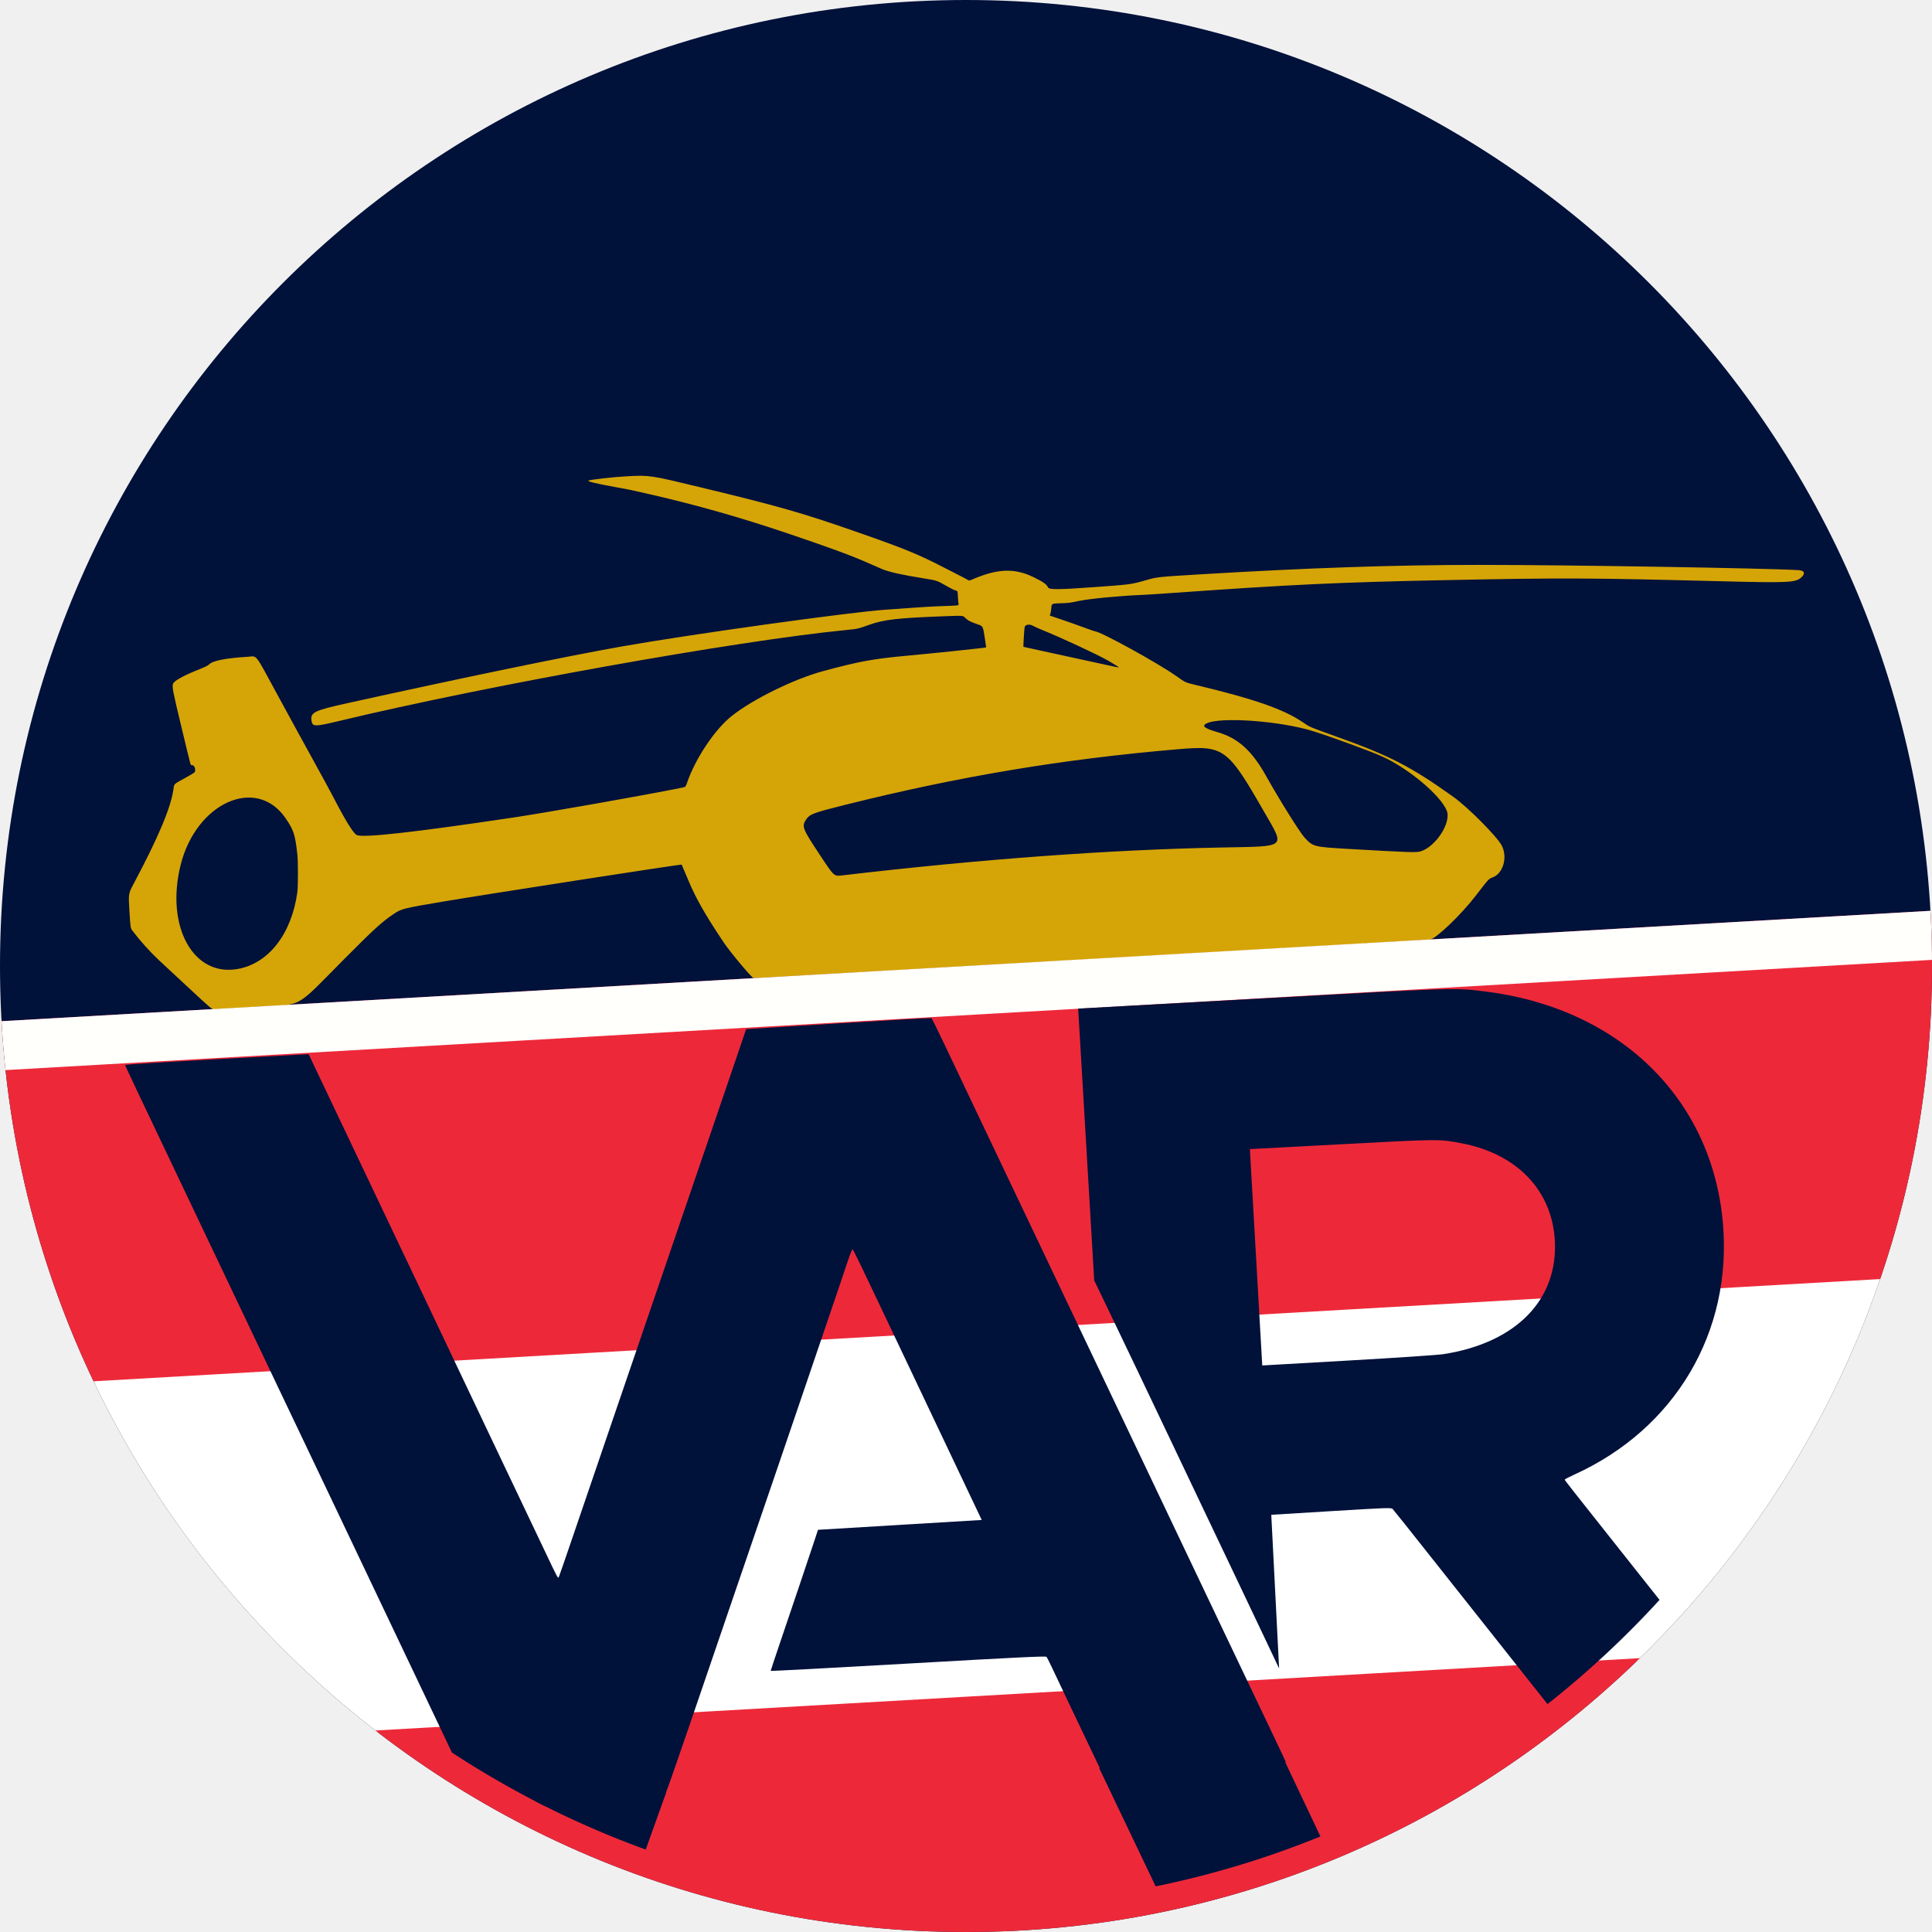
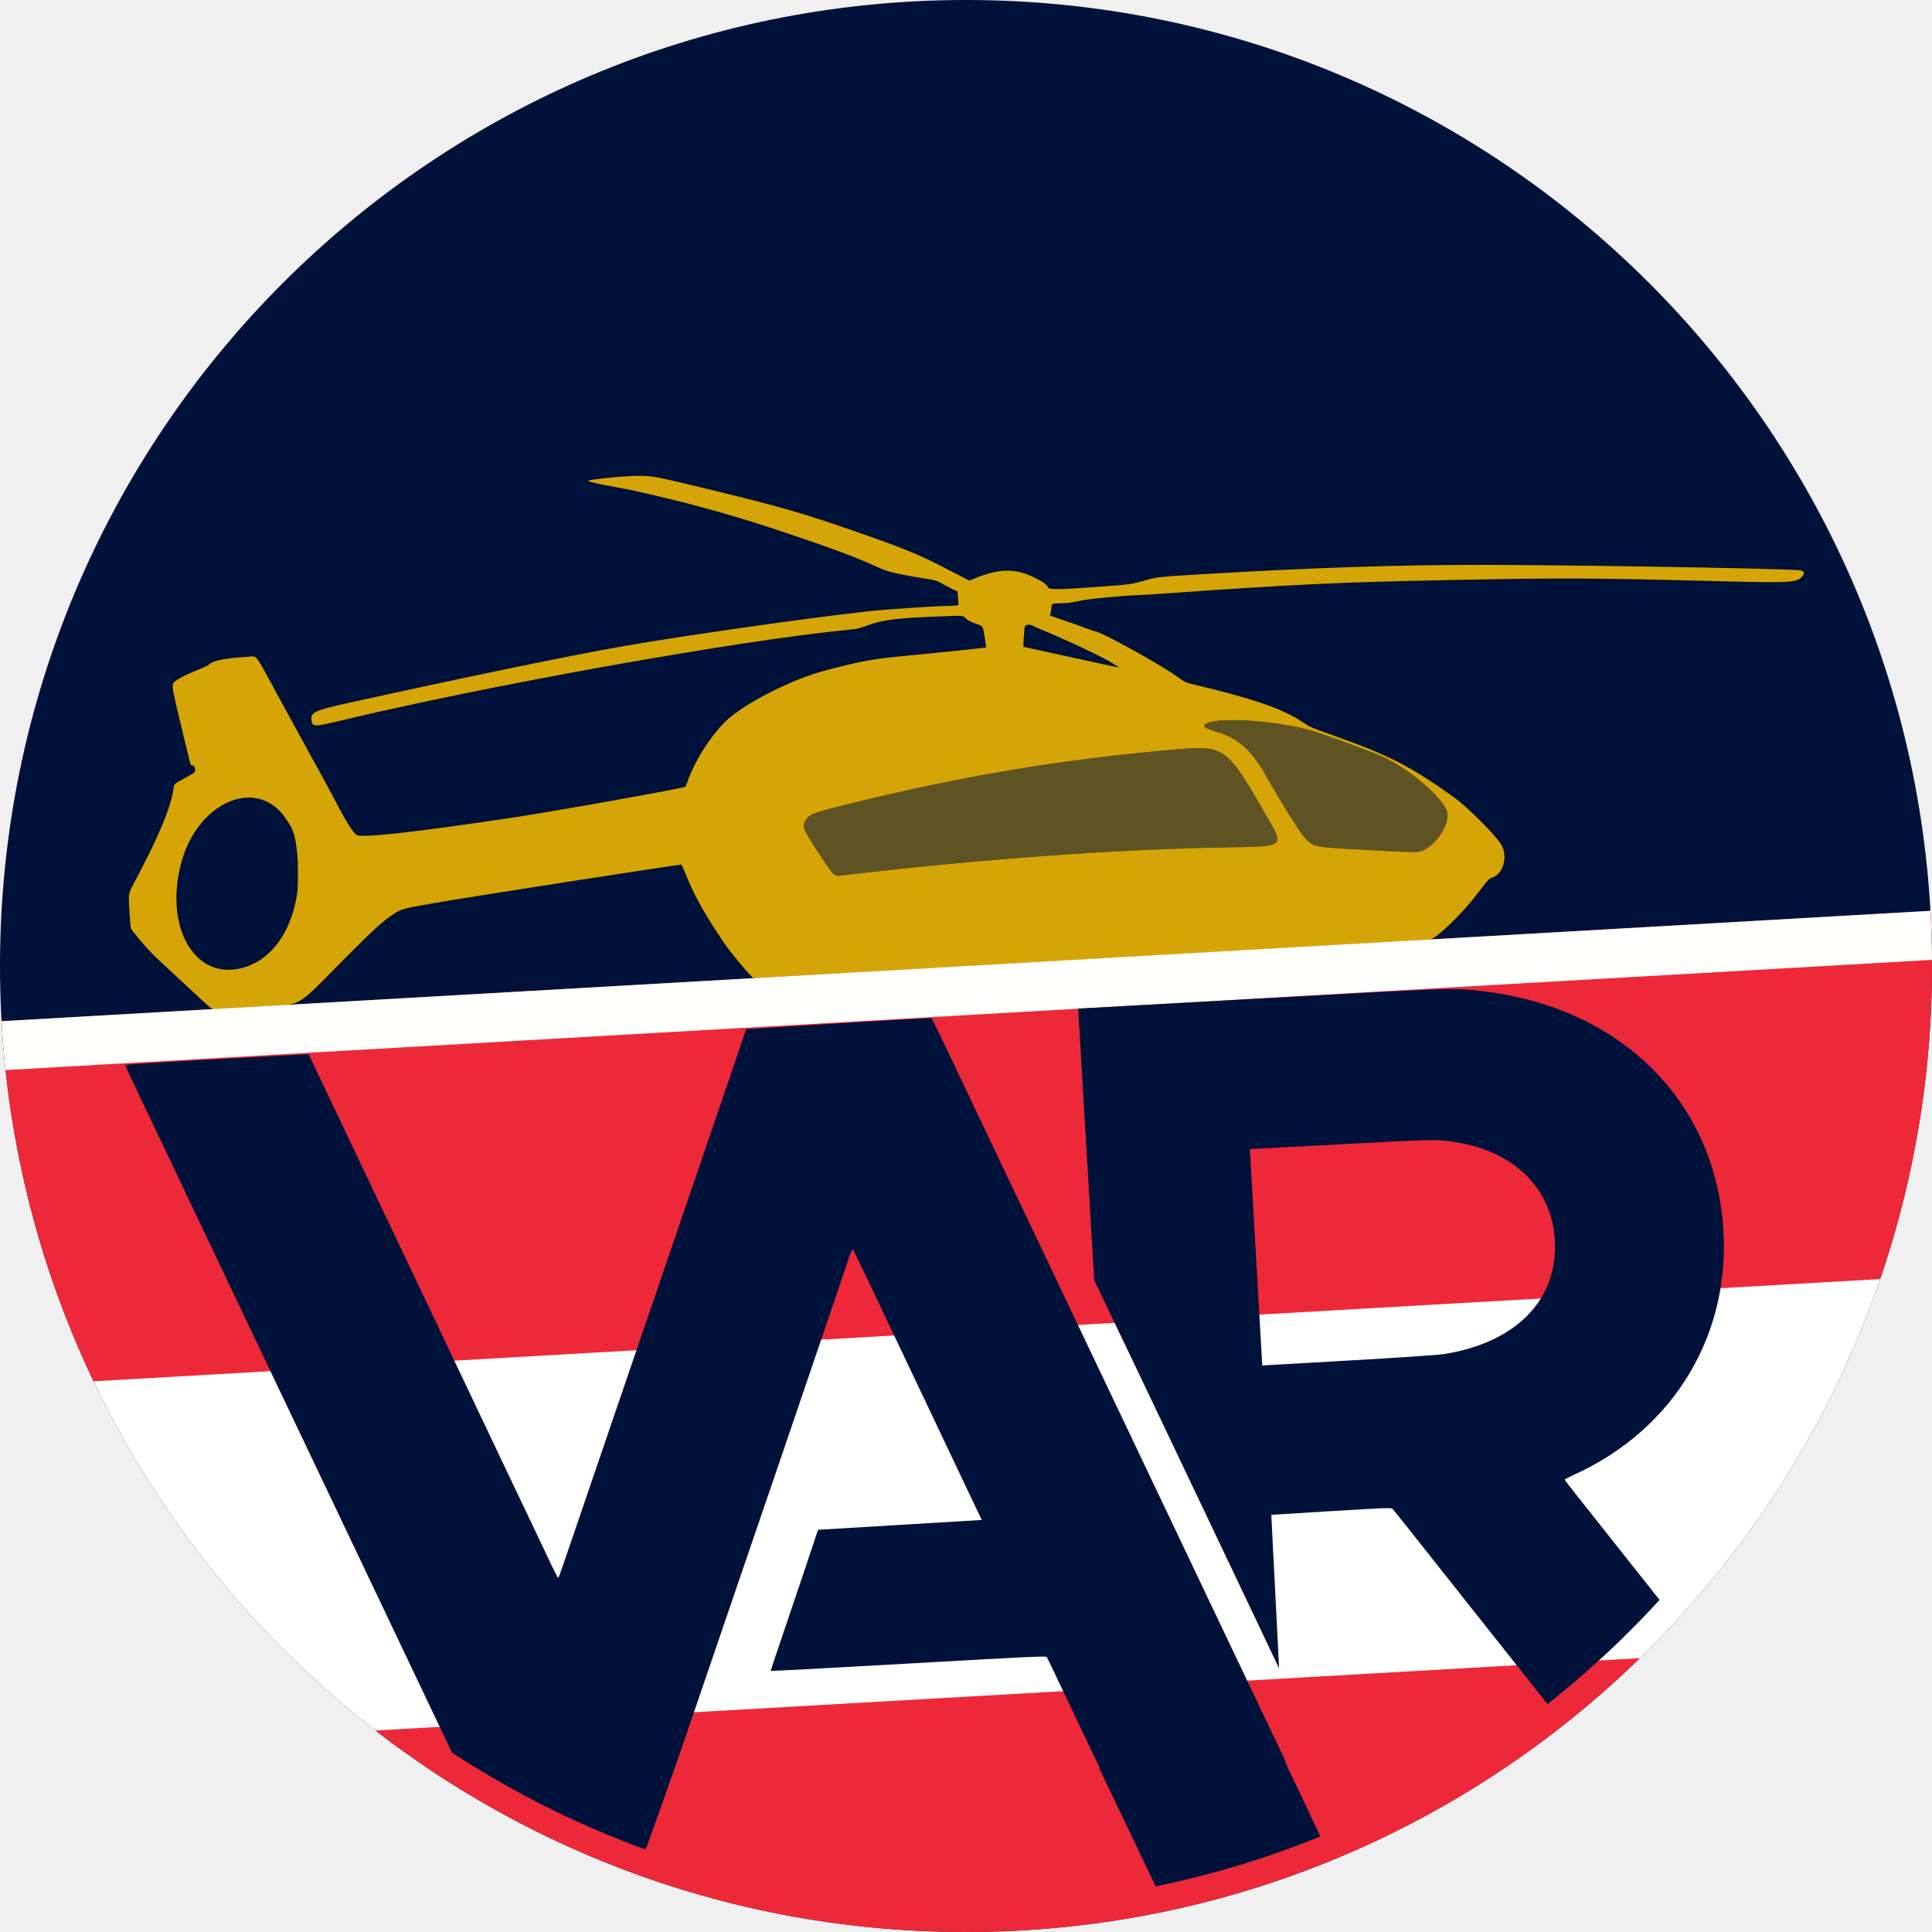
<svg xmlns="http://www.w3.org/2000/svg" viewBox="0 0 512 512" width="512" height="512">
  <defs>
    <clipPath id="e27">
      <circle cx="256" cy="256" r="256" />
    </clipPath>
  </defs>
  <g clip-path="url(#e27)">
    <circle cx="256" cy="256" r="256" fill="#00113A" />
    <defs>
      <clipPath id="f28">
        <rect x="-512" y="256" width="1536" height="1024" transform="rotate(-3.275 256 256)" />
      </clipPath>
    </defs>
    <g clip-path="url(#f28)">
      <g transform="rotate(-3.275 256 256)">
        <g transform="translate(0,256)">
          <rect x="-512" y="0.00" width="1536" height="97.27" fill="#ED2939" />
          <rect x="-512" y="96.67" width="1536" height="97.27" fill="#FFFFFF" />
          <rect x="-512" y="193.33" width="1536" height="97.27" fill="#ED2939" />
        </g>
      </g>
    </g>
    <g fill="#D5A507" transform="translate(34.00,126.11) scale(0.444)">
      <path d="M35.7 305.27C27.86 297.99 20 290.67 18.23 289.02C12.94 284.07 7.26 277.76 2.59 271.63C1.3 269.94 1.3 269.94 0.67 259.67C0.04 249.4 0.04 249.4 3.21 243.43C17.85 215.93 25.31 198.26 26.9 187.33C27.45 183.58 26.65 184.36 34.25 180.13C39.92 176.97 39.91 176.98 39.91 175.49C39.91 173.85 39.02 172.61 37.83 172.6C37.11 172.6 37.81 175.22 31.69 149.81C26.64 128.87 26.11 126.2 26.67 124.15C27.12 122.49 32.62 119.37 41.13 115.95C46.53 113.78 47.49 113.3 48.58 112.26C50.67 110.26 58.97 108.69 71.24 107.99C77.19 107.64 74.98 104.81 89.29 131.15C96.15 143.79 105.73 161.29 110.57 170.04C115.41 178.79 120.75 188.62 122.44 191.88C129.48 205.52 134.23 213.21 136.29 214.34C139.72 216.22 170.18 212.83 229.23 204.01C250.02 200.91 306.75 190.88 330.23 186.17C332.66 185.68 332.66 185.68 333.54 183.12C338.5 168.63 350.1 151.3 360.17 143.32C372.8 133.3 397.13 121.34 414.41 116.63C435.84 110.79 444.66 109.17 464.81 107.34C479.81 105.98 511.76 102.62 512.05 102.38C512.08 102.36 511.65 99.49 511.1 96.01C510.1 89.68 510.1 89.68 506.87 88.58C502.65 87.13 501 86.26 499.45 84.67C498.18 83.37 498.18 83.37 487.88 83.75C459.05 84.82 451.08 85.73 441.9 89.01C435.4 91.33 435.45 91.31 428.8 91.97C362.81 98.45 214.12 125.11 126.21 146.21C111.13 149.83 109.91 149.82 109.35 146.09C108.62 141.18 110.96 140.04 130.7 135.68C199.78 120.43 262.82 107.4 294.63 101.81C336.98 94.36 431.41 81.22 452.54 79.84C455.13 79.67 462.05 79.18 467.91 78.75C473.77 78.33 480.74 77.91 483.41 77.82C496.02 77.41 495.76 77.44 495.55 76.49C495.44 76.03 495.28 74.08 495.18 72.17C495.01 68.69 495.01 68.69 493.75 68.38C493.06 68.2 491.24 67.34 489.71 66.47C482.4 62.32 482.87 62.48 475.05 61.23C461.69 59.09 454.17 57.41 449.82 55.59C448.42 55 444.91 53.47 442.02 52.19C431.61 47.57 418.28 42.66 392.8 34.08C364.87 24.67 339.59 17.5 311.76 11.09C299.95 8.37 299.99 8.38 290.21 6.6C279.38 4.63 274.04 3.36 274.55 2.87C275.14 2.3 289.73 0.65 297.88 0.23C311.16 -0.46 311.55 -0.4 341.15 6.74C389.7 18.46 402.15 22.04 437.97 34.58C462.99 43.33 472.02 47.05 486.52 54.55C489.7 56.2 494.13 58.47 496.36 59.59C498.58 60.72 500.74 61.86 501.14 62.13C501.87 62.62 501.89 62.62 504.82 61.38C519.4 55.23 529.43 55.03 540.79 60.69C546.35 63.46 548.17 64.78 548.98 66.6C549.58 67.97 555.31 67.94 575.92 66.45C598.39 64.83 598.39 64.83 607.34 62.29C614.29 60.32 614.14 60.33 639.56 58.79C703.41 54.93 756.26 53.13 806.36 53.13C858.12 53.13 977.54 55.09 996.82 56.26C1000.43 56.48 1001.17 58.14 998.71 60.49C995.29 63.76 991.43 63.94 948.73 62.85C873.08 60.91 856.08 60.83 788.97 62.17C722.22 63.5 694.67 64.8 620.01 70.11C613.86 70.55 607 70.98 604.77 71.07C591.89 71.59 573.5 73.35 567.47 74.64C561.97 75.82 561.32 75.9 556.36 76.04C551.11 76.19 551.11 76.19 550.94 78.75C550.84 80.16 550.57 81.77 550.34 82.33C550.01 83.11 549.99 83.38 550.24 83.47C550.42 83.53 553.42 84.55 556.9 85.72C560.39 86.9 566.25 88.96 569.93 90.32C573.61 91.67 576.74 92.77 576.89 92.77C580.14 92.77 614.7 111.79 625.81 119.69C630.93 123.34 630.93 123.34 636.87 124.75C672.02 133.12 689.95 139.38 701.29 147.24C705.18 149.93 705.18 149.93 720.24 155.31C752.95 166.98 765.35 173.35 790.99 191.66C799.5 197.73 816.67 214.97 819.64 220.42C823.42 227.36 820.75 237.21 814.42 239.63C811.9 240.59 812.26 240.2 804.25 250.61C795.46 262.02 780.6 276.24 776.87 276.82C775.66 277 373.53 299.94 373.25 299.84C371.87 299.33 359.32 284.34 355.46 278.59C344.66 262.51 338.75 252.16 334.39 241.69C332.21 236.45 330.36 232.1 330.28 232.02C329.97 231.71 213.68 249.73 187.97 254.08C164.08 258.12 163.13 258.35 158.5 261.43C151.54 266.06 146.73 270.44 129.11 288.18C98.73 318.77 105.03 315.29 77.25 316.85C63.91 317.61 52.31 318.29 51.48 318.37C49.96 318.52 49.96 318.52 35.7 305.27ZM65.16 294.35C83.73 291.12 97.51 273.39 100.91 248.38C101.38 244.97 101.37 230.17 100.9 226C99.56 213.99 98.8 211.61 94.02 204.55C76.64 178.83 40.43 194.92 31.18 232.47C22.2 268.91 38.7 298.96 65.16 294.35ZM426.51 238.42C508.82 228.76 585.47 223.14 652.64 221.81C692.24 221.03 690.56 222.48 677.71 200.11C656.08 162.43 653.86 160.82 626.75 163.14C557.73 169.02 495.94 179.34 427.86 196.36C408.78 201.13 406.7 201.91 404.56 205.13C401.84 209.25 402.31 210.47 412.79 226.27C421.54 239.45 421.09 239.05 426.51 238.42ZM771.34 224.12C780.47 221.3 789.76 206.88 786.96 199.86C783.31 190.7 764.16 174.62 748.38 167.48C741.64 164.43 718.63 155.97 707.64 152.51C687.74 146.23 651.12 143.59 643.34 147.88C640.63 149.37 642.43 150.74 649.96 152.91C662.3 156.47 670.56 163.87 679.03 178.98C687.23 193.6 699.29 212.89 702.16 215.99C707.1 221.32 707.66 221.47 727.59 222.62C764.71 224.76 768.81 224.9 771.34 224.12ZM591.15 114.24C591.15 114.08 588 112.11 584.82 110.28C578.3 106.55 556.35 96.34 545.07 91.8C543.08 91 540.82 89.97 540.03 89.52C537.82 88.26 535.19 88.74 534.96 90.44C534.72 92.22 534.14 101.92 534.27 102.04C534.33 102.09 541.55 103.67 550.3 105.55C559.05 107.43 571.61 110.17 578.21 111.63C589.8 114.19 591.15 114.47 591.15 114.24Z" fill-rule="evenodd" />
+       <path d="M426.51 238.42C508.82 228.76 585.47 223.14 652.64 221.81C692.24 221.03 690.56 222.48 677.71 200.11C656.08 162.43 653.86 160.82 626.75 163.14C557.73 169.02 495.94 179.34 427.86 196.36C408.78 201.13 406.7 201.91 404.56 205.13C401.84 209.25 402.31 210.47 412.79 226.27C421.54 239.45 421.09 239.05 426.51 238.42ZM771.34 224.12C780.47 221.3 789.76 206.88 786.96 199.86C783.31 190.7 764.16 174.62 748.38 167.48C741.64 164.43 718.63 155.97 707.64 152.51C687.74 146.23 651.12 143.59 643.34 147.88C640.63 149.37 642.43 150.74 649.96 152.91C662.3 156.47 670.56 163.87 679.03 178.98C687.23 193.6 699.29 212.89 702.16 215.99C707.1 221.32 707.66 221.47 727.59 222.62C764.71 224.76 768.81 224.9 771.34 224.12Z" opacity="0.45" />
    </g>
    <g transform="translate(256,256) rotate(-3.275)">
      <rect x="-614.4" y="0" width="1228.8" height="13" fill="#FFFFFC" />
    </g>
    <g transform="rotate(-3.275 256 256)">
      <defs>
        <clipPath id="wc29">
          <circle cx="256" cy="256" r="249.00" />
        </clipPath>
      </defs>
      <g clip-path="url(#wc29)">
        <g fill="#00113A" transform="translate(32.03,269.00) scale(0.42394)">
          <path d="M195.1 478.09C193.93 477.63 193.3 476.14 173.69 427.85C169.31 417.07 161.96 399.04 157.36 387.77C144.85 357.16 130.53 321.99 124.7 307.6C121.86 300.58 116.25 286.82 112.24 277.02C99.77 246.52 89.4 221.12 84.01 207.84C76.29 188.85 63.1 156.48 36.82 92.04C5.35 14.87 0 1.67 0 1.08C0 0.81 25.85 0.66 57.45 0.74L114.9 0.89L119.73 12.77C122.38 19.3 128.74 34.93 133.87 47.51C145.14 75.16 159.52 110.48 170.14 136.58C174.45 147.19 182.06 165.9 187.05 178.15C196.26 200.76 206.8 226.67 220.74 260.99C224.99 271.44 230.49 284.93 232.96 290.97C235.43 297.02 240.44 309.31 244.09 318.29C251.9 337.51 251.75 337.2 252.42 336.01C252.69 335.53 256.69 325.8 261.33 314.39C269.84 293.41 277.55 274.47 295.12 231.29C300.44 218.23 308.05 199.52 312.04 189.73C318.74 173.26 325.93 155.59 346.48 105.11C350.8 94.49 358.42 75.79 363.41 63.54C368.4 51.29 376.16 32.19 380.66 21.08L388.83 0.89L446.64 0.59C478.44 0.43 504.66 0.45 504.91 0.64C505.16 0.82 508.67 9.11 512.7 19.04C516.73 28.98 524.11 47.13 529.11 59.38C541.84 90.6 555.55 124.24 565.9 149.64C570.75 161.56 578.1 179.6 582.23 189.73C586.36 199.85 593.99 218.56 599.17 231.29C604.36 244.03 612.91 265.01 618.18 277.91C633.59 315.68 644.01 341.24 650.83 358.08C654.35 366.73 659.95 380.49 663.29 388.66C666.63 396.82 673.22 412.99 677.95 424.58C682.68 436.18 689.46 452.8 693.03 461.52C696.6 470.24 699.52 477.52 699.52 477.7C699.52 477.88 673.66 478.03 642.04 478.03L584.56 478.03L581.68 471.05C577.2 460.19 560.23 418.53 557.18 410.93C555.68 407.17 554.19 403.76 553.87 403.36C553.42 402.77 535.39 402.61 467.27 402.61C419.95 402.61 381.24 402.46 381.24 402.26C381.24 402.07 384.56 393.72 388.61 383.71C396.8 363.5 408.21 335.11 412.82 323.49L415.81 315.92L467.08 315.77L518.34 315.62L513.87 304.63C511.41 298.59 505.44 283.89 500.59 271.97C495.75 260.05 487.88 240.68 483.1 228.92C478.32 217.16 470.83 198.72 466.45 187.95C450.59 148.87 447.82 142.25 447.34 142.09C447.07 142 445.2 146.13 443.18 151.28C441.16 156.42 434.67 172.52 428.75 187.05C422.83 201.59 414.81 221.36 410.93 231C407.04 240.63 399.56 259.07 394.3 271.97C376.24 316.27 366.82 339.41 358.64 359.56C345.14 392.83 338.8 408.42 330.37 429.04C311.03 476.38 310.36 477.95 309.1 478.28C307.23 478.79 196.4 478.6 195.1 478.09ZM881.95 474.91C879.81 472 876.03 466.65 856.48 438.84C852.23 432.79 840.49 416.09 830.38 401.72C820.26 387.35 807.21 368.78 801.36 360.45C784.84 336.91 776.14 324.62 775.21 323.48C774.4 322.5 772.01 322.45 736.79 322.59L699.23 322.74L698.93 370.83L698.63 418.92L690.21 398.15C685.57 386.72 677.74 367.49 672.81 355.4C667.87 343.32 660.52 325.28 656.47 315.32C652.42 305.36 644.8 286.65 639.54 273.75C634.28 260.85 625.94 240.41 621.01 228.33C616.08 216.24 608.68 198.2 604.57 188.24L597.09 170.13L596.94 85.03L596.79 -0.07L711.55 0.16C835.48 0.41 832.04 0.32 850.36 3.58C934.1 18.49 989.12 78.21 991.5 156.77C993.56 225.09 954.38 283.51 889.7 308.51C886.35 309.81 883.62 311.05 883.61 311.28C883.61 311.67 888.25 318.33 910.61 350.06C915.44 356.92 922.68 367.21 926.69 372.92C930.71 378.64 938.14 389.19 943.21 396.38C948.28 403.56 955.61 413.98 959.5 419.54C963.39 425.09 972.96 438.72 980.78 449.82C999.57 476.5 1000 477.12 1000 477.61C1000 477.84 973.95 478.03 942.12 478.03C884.24 478.03 884.24 478.03 881.95 474.91ZM812.44 228.62C858.16 224.16 885.99 198.77 885.99 161.52C885.99 130.34 865.44 106.28 831.53 97.74C817.42 94.19 818.24 94.23 756.09 93.98L698.93 93.75L698.93 161.48L698.93 229.22L752.61 229.22C784.27 229.22 808.81 228.97 812.44 228.62Z" fill-rule="evenodd" />
          <path d="M192.83 474.62 L311.60 474.62 L252.04 614.97 L252.04 614.97 ZM582.75 474.62 L697.88 474.62 L780.63 678.62 L666.26 678.62 ZM887.32 474.62 L997.18 474.62 L1138.70 678.62 L1067.96 678.62 Z" />
        </g>
      </g>
    </g>
  </g>
</svg>
